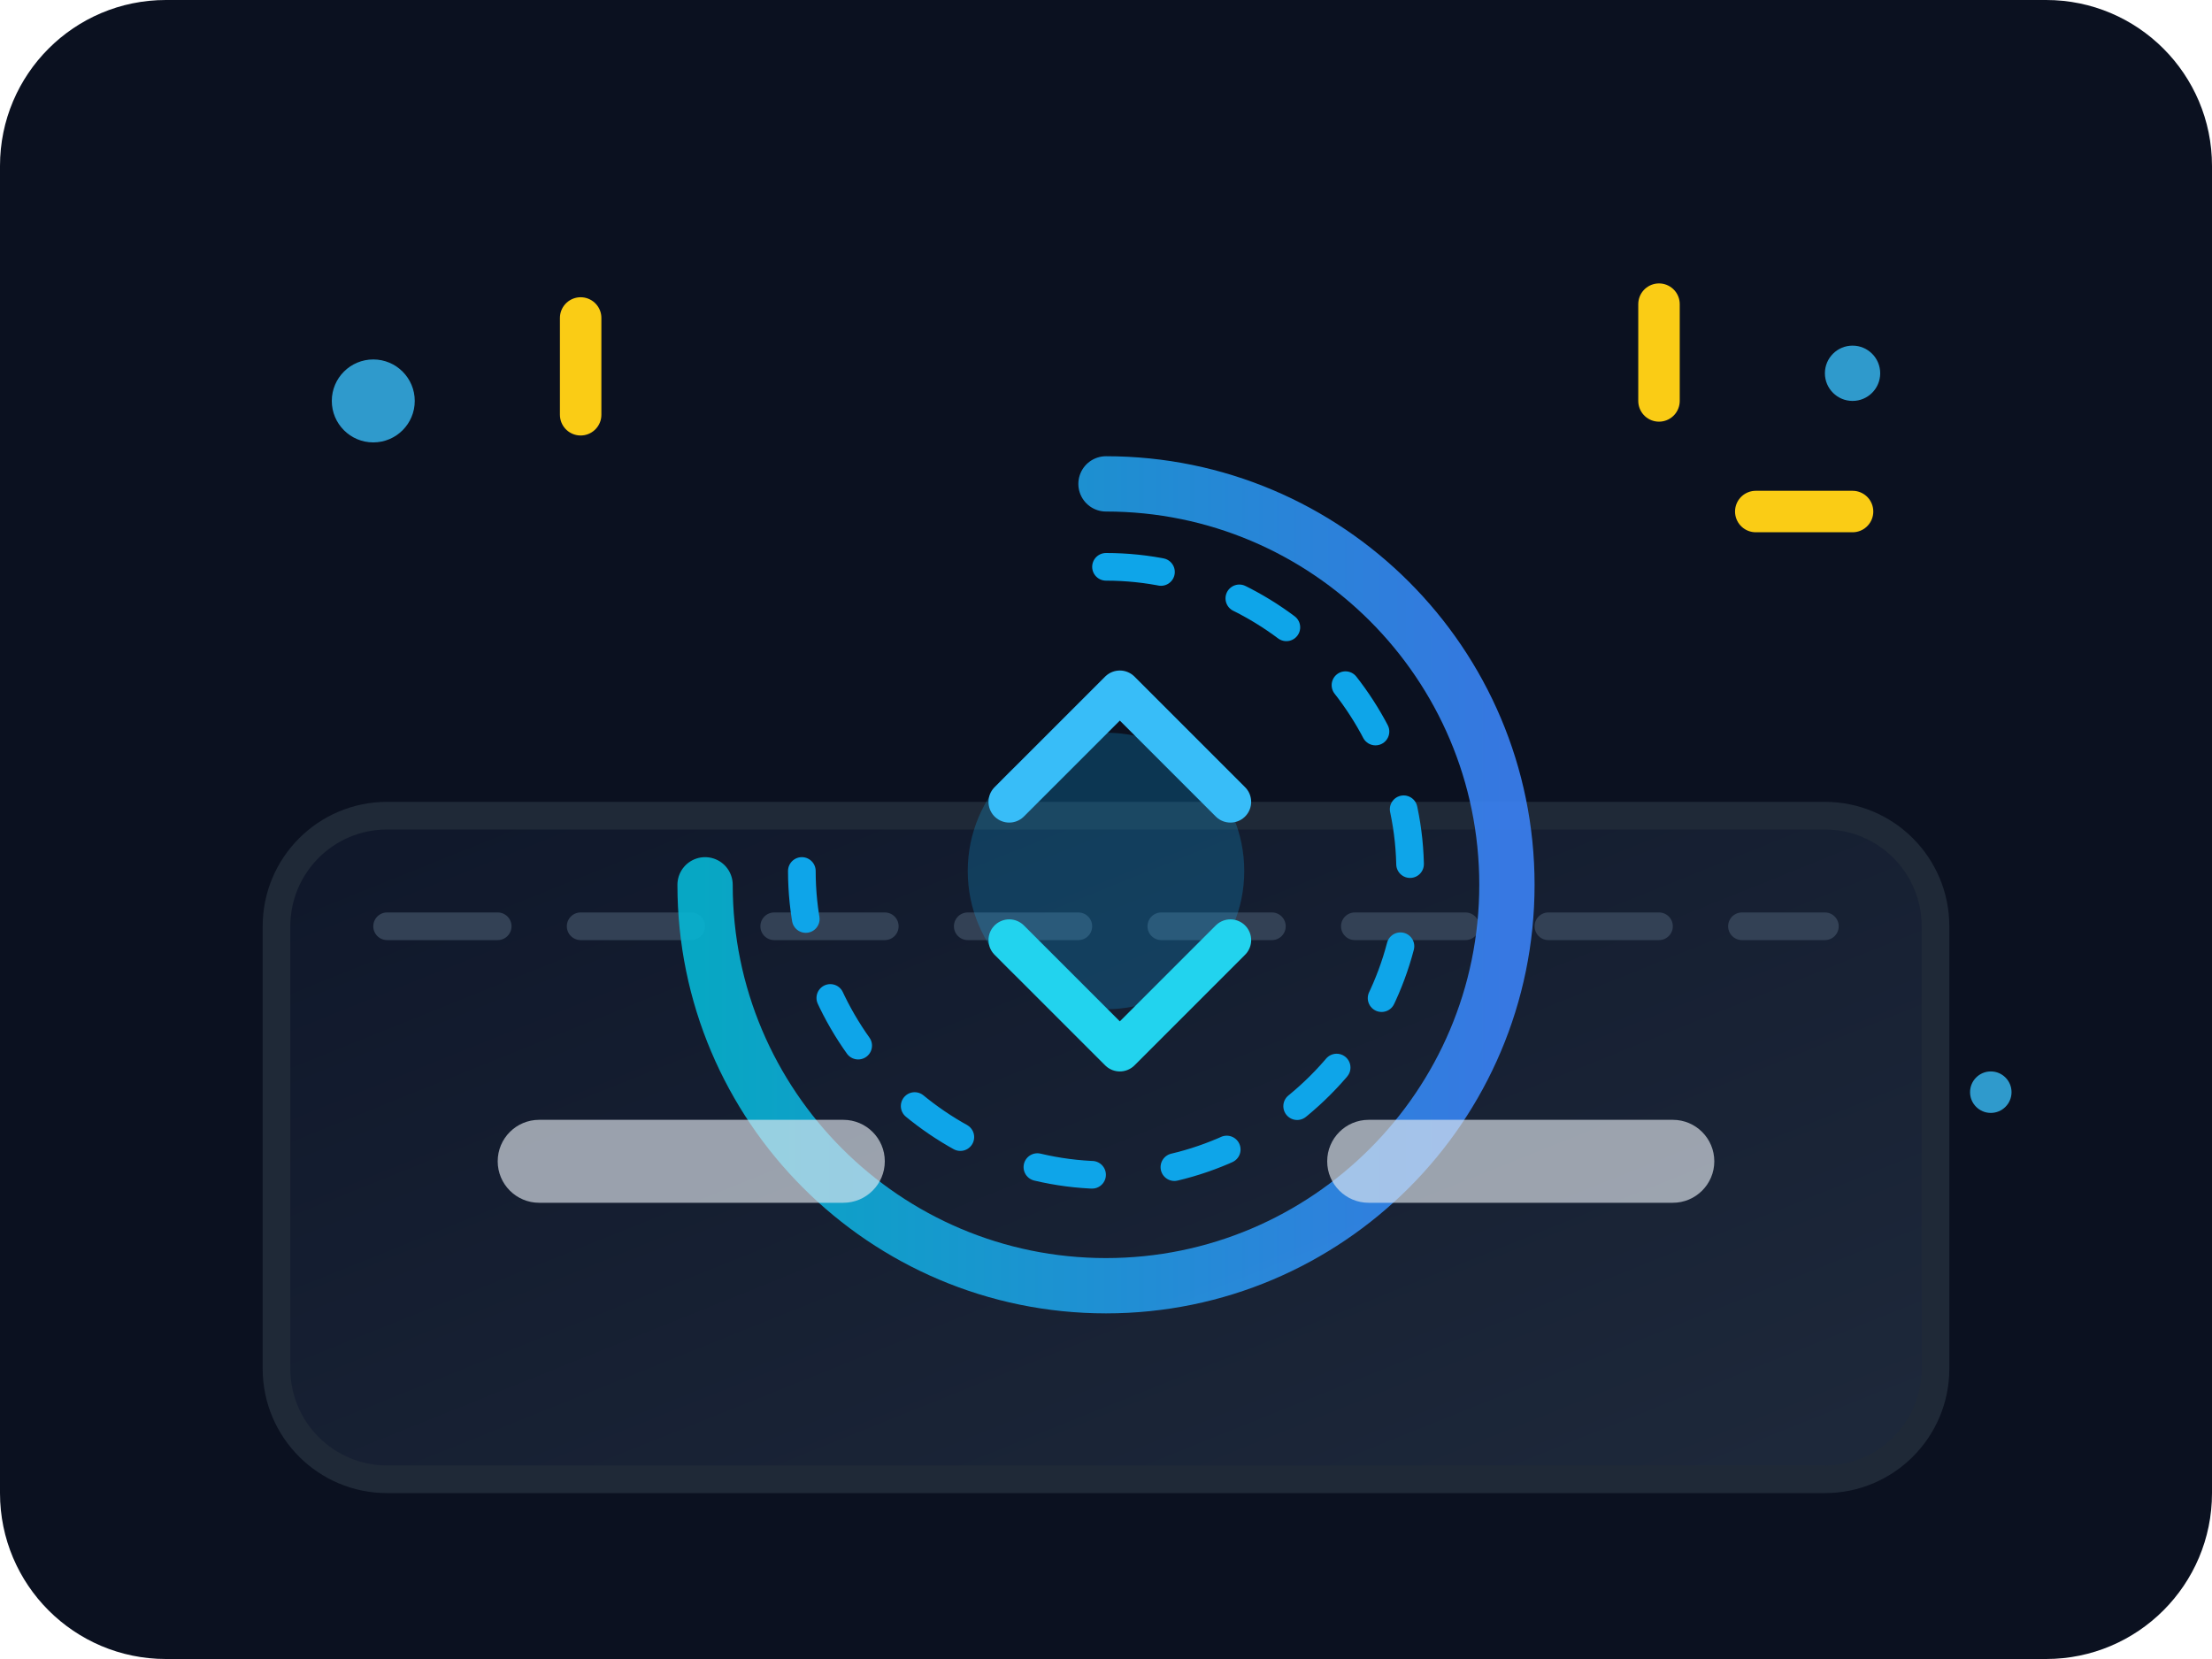
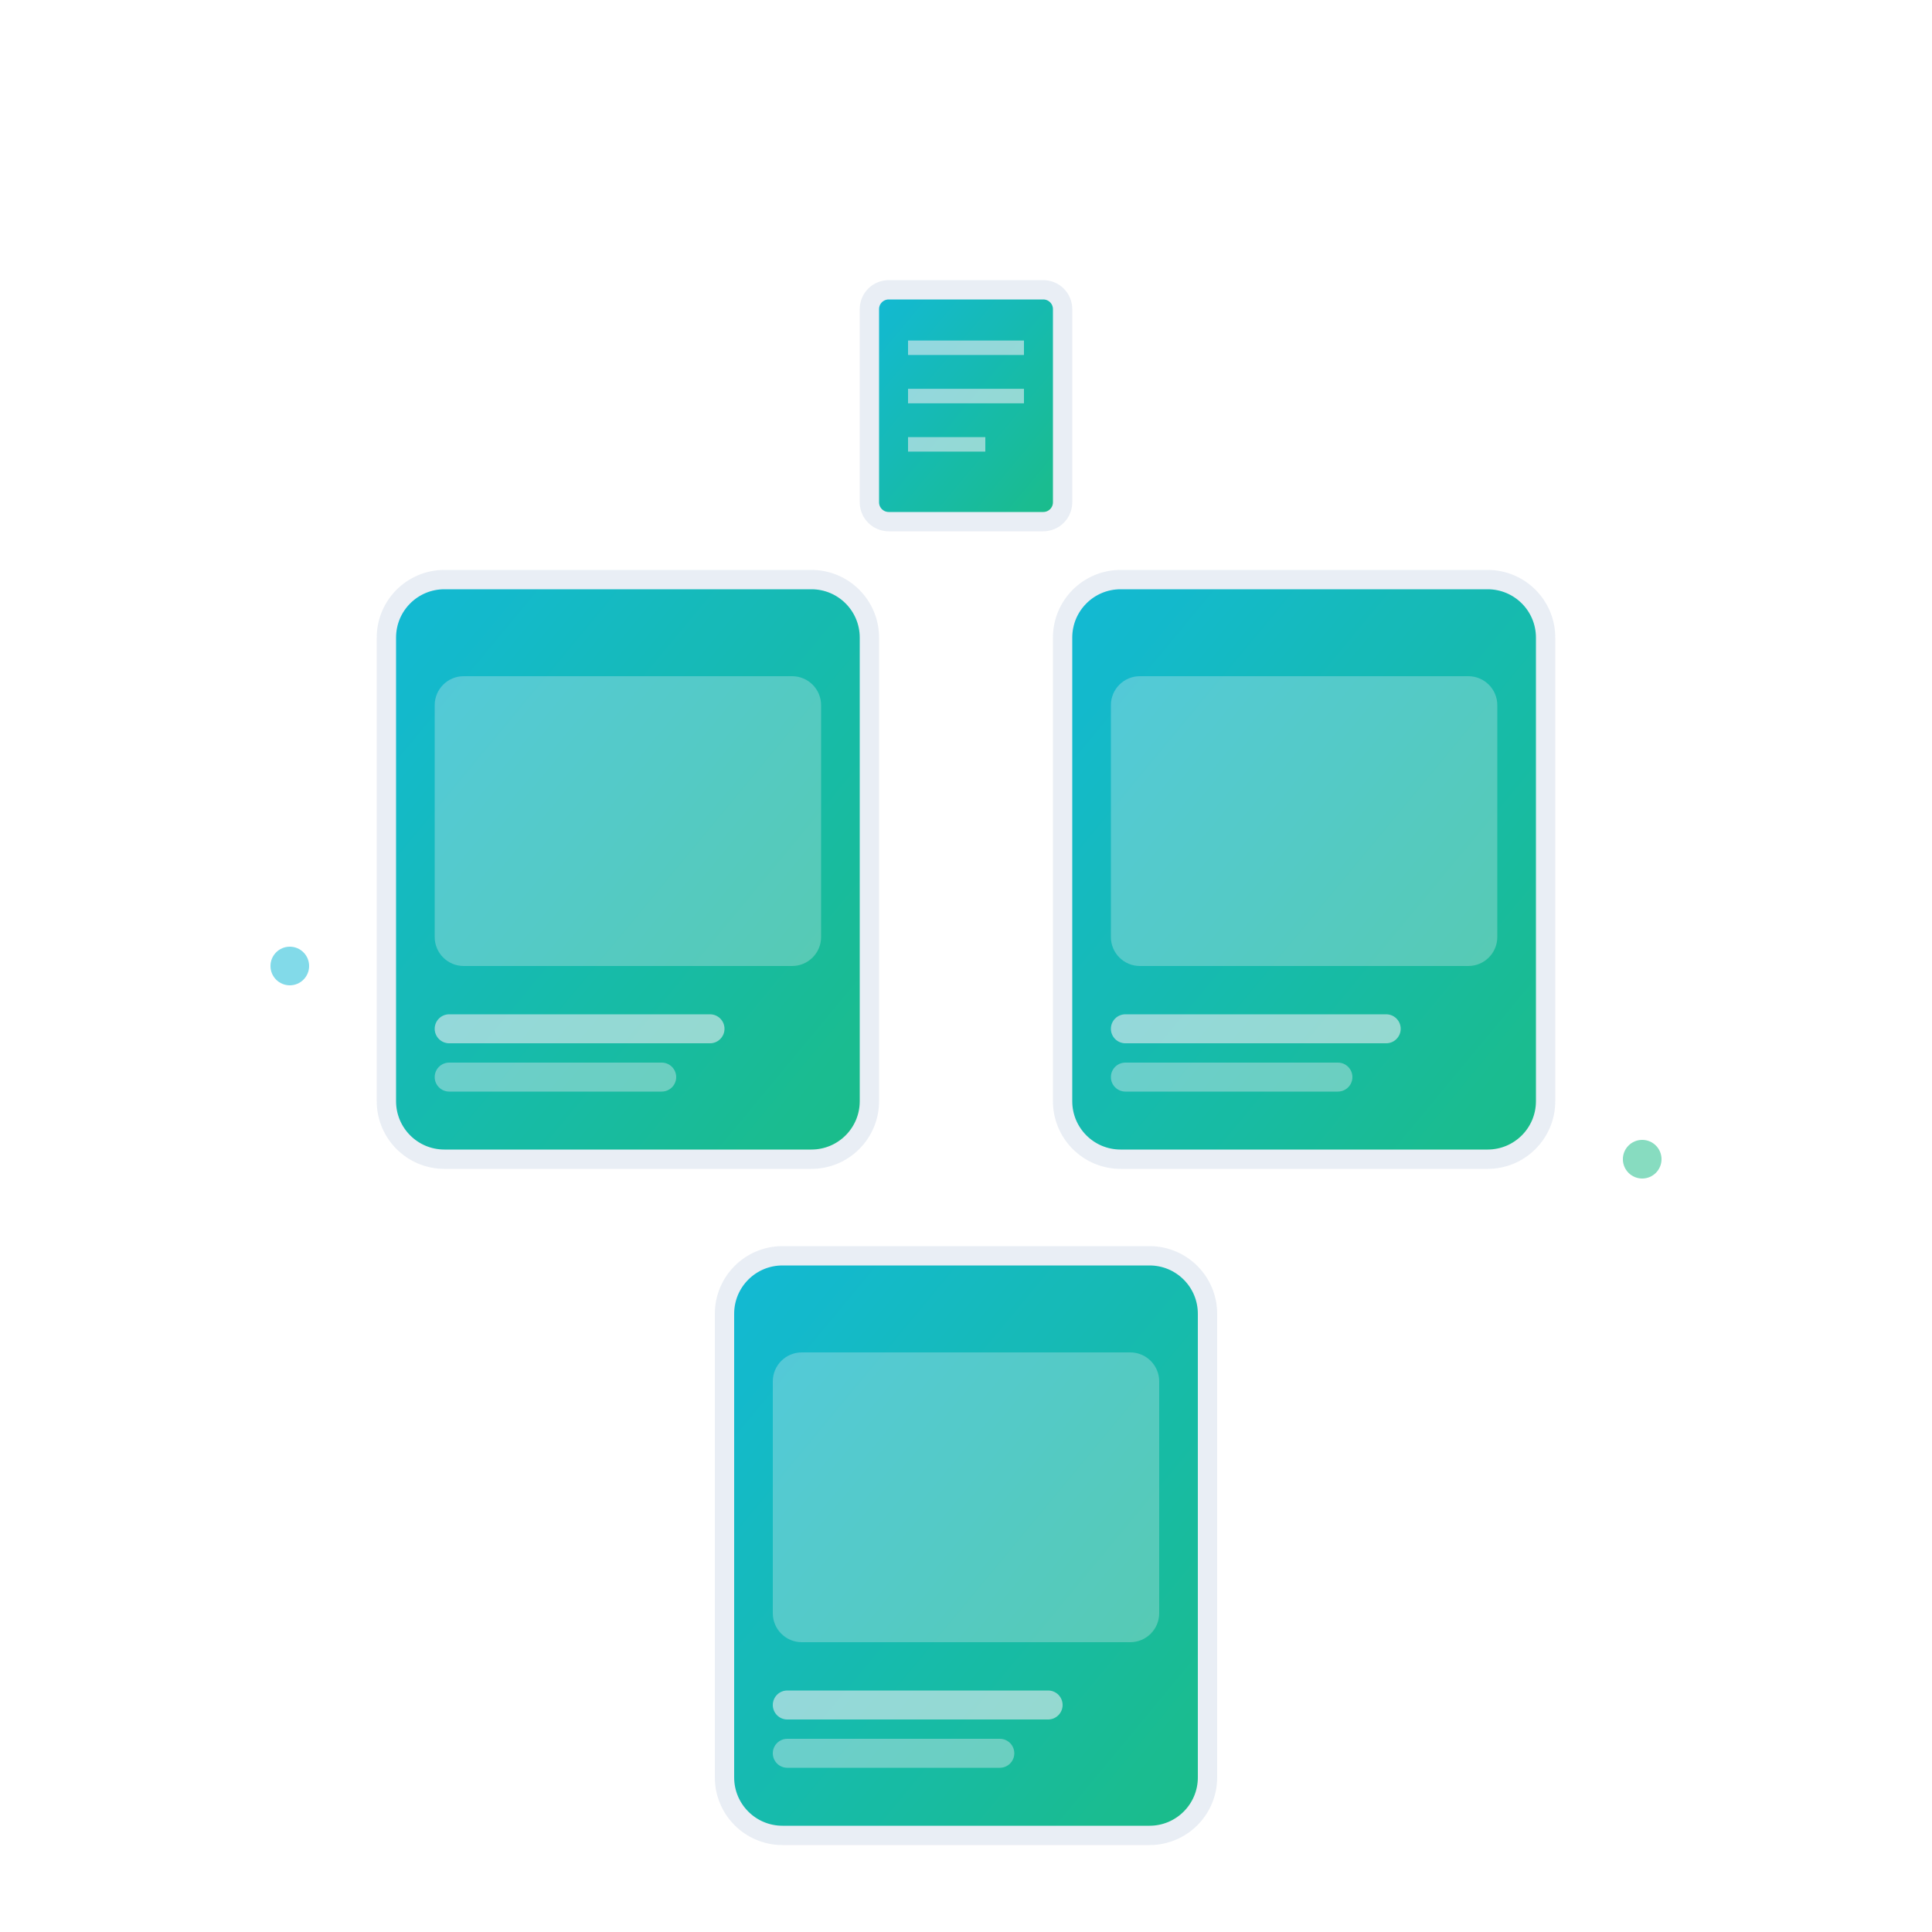
- <svg xmlns="http://www.w3.org/2000/svg" viewBox="0 0 320 240" role="img" aria-labelledby="title desc">
+ <svg xmlns="http://www.w3.org/2000/svg" viewBox="0 0 200 200" fill="none">
  <defs>
-     <linearGradient id="box" x1="0%" y1="0%" x2="100%" y2="100%">
-       <stop offset="0%" stop-color="#0f172a" />
-       <stop offset="100%" stop-color="#1e293b" />
-     </linearGradient>
-     <linearGradient id="glow" x1="0%" y1="0%" x2="100%" y2="0%">
-       <stop offset="0%" stop-color="#06b6d4" stop-opacity="0.9" />
-       <stop offset="100%" stop-color="#3b82f6" stop-opacity="0.9" />
+     <linearGradient id="grad-catalog" x1="0%" y1="0%" x2="100%" y2="100%">
+       <stop offset="0%" style="stop-color:#06B6D4;stop-opacity:1" />
+       <stop offset="100%" style="stop-color:#10B981;stop-opacity:1" />
    </linearGradient>
  </defs>
-   <rect width="320" height="240" rx="24" fill="#0b1120" />
-   <g transform="translate(40 70)">
-     <rect x="0" y="48" width="240" height="96" rx="16" fill="url(#box)" stroke="#1f2937" stroke-width="4" />
-     <path d="M16 64h208" stroke="#334155" stroke-width="4" stroke-linecap="round" stroke-dasharray="16 12" />
-     <path d="M120 0c32 0 58 26 58 58s-26 58-58 58-58-26-58-58" fill="none" stroke="url(#glow)" stroke-width="8" stroke-linecap="round" />
-     <path d="M120 12c24 0 44 20 44 44s-20 44-44 44-44-20-44-44" fill="none" stroke="#0ea5e9" stroke-width="4" stroke-linecap="round" stroke-dasharray="8 12" />
-     <circle cx="120" cy="56" r="20" fill="#0ea5e9" opacity="0.25" />
-     <path d="M106 46l16-16 16 16" fill="none" stroke="#38bdf8" stroke-width="6" stroke-linecap="round" stroke-linejoin="round" />
-     <path d="M106 66l16 16 16-16" fill="none" stroke="#22d3ee" stroke-width="6" stroke-linecap="round" stroke-linejoin="round" />
-     <g fill="#e2e8f0" opacity="0.65">
-       <rect x="32" y="92" width="56" height="12" rx="6" />
-       <rect x="152" y="92" width="56" height="12" rx="6" />
-     </g>
+   <g class="catalog-grid">
+     <rect x="40" y="60" width="50" height="60" rx="6" fill="url(#grad-catalog)" stroke="#E8EDF4" stroke-width="2" opacity="0.95">
+       <animate attributeName="opacity" values="0.95;0.7;0.95" dur="3s" repeatCount="indefinite" />
+     </rect>
+     <rect x="45" y="70" width="40" height="30" rx="3" fill="#E8EDF4" opacity="0.3" />
+     <rect x="45" y="105" width="30" height="3" rx="1.5" fill="#E8EDF4" opacity="0.6" />
+     <rect x="45" y="110" width="25" height="3" rx="1.5" fill="#E8EDF4" opacity="0.4" />
+     <rect x="110" y="60" width="50" height="60" rx="6" fill="url(#grad-catalog)" stroke="#E8EDF4" stroke-width="2" opacity="0.95">
+       <animate attributeName="opacity" values="0.95;0.7;0.95" dur="3s" begin="0.5s" repeatCount="indefinite" />
+     </rect>
+     <rect x="115" y="70" width="40" height="30" rx="3" fill="#E8EDF4" opacity="0.3" />
+     <rect x="115" y="105" width="30" height="3" rx="1.5" fill="#E8EDF4" opacity="0.6" />
+     <rect x="115" y="110" width="25" height="3" rx="1.5" fill="#E8EDF4" opacity="0.4" />
+     <rect x="75" y="130" width="50" height="60" rx="6" fill="url(#grad-catalog)" stroke="#E8EDF4" stroke-width="2" opacity="0.95">
+       <animate attributeName="opacity" values="0.95;0.7;0.95" dur="3s" begin="1s" repeatCount="indefinite" />
+     </rect>
+     <rect x="80" y="140" width="40" height="30" rx="3" fill="#E8EDF4" opacity="0.3" />
+     <rect x="80" y="175" width="30" height="3" rx="1.5" fill="#E8EDF4" opacity="0.6" />
+     <rect x="80" y="180" width="25" height="3" rx="1.5" fill="#E8EDF4" opacity="0.4" />
  </g>
-   <g fill="#38bdf8" opacity="0.8">
-     <circle cx="54" cy="58" r="6" />
-     <circle cx="268" cy="54" r="4" />
-     <circle cx="288" cy="158" r="3" />
+   <g transform="translate(90, 30)">
+     <rect x="0" y="0" width="20" height="24" rx="2" fill="url(#grad-catalog)" stroke="#E8EDF4" stroke-width="2" opacity="0.95" />
+     <line x1="4" y1="6" x2="16" y2="6" stroke="#E8EDF4" stroke-width="1.5" opacity="0.6" />
+     <line x1="4" y1="11" x2="16" y2="11" stroke="#E8EDF4" stroke-width="1.5" opacity="0.6" />
+     <line x1="4" y1="16" x2="12" y2="16" stroke="#E8EDF4" stroke-width="1.5" opacity="0.6" />
  </g>
-   <g stroke="#facc15" stroke-width="6" stroke-linecap="round">
-     <path d="M84 46v14" />
-     <path d="M240 44v14" />
-     <path d="M254 74h14" />
-   </g>
+   <circle cx="30" cy="100" r="2" fill="#06B6D4" opacity="0.5">
+     <animate attributeName="cy" values="100;80;100" dur="4s" repeatCount="indefinite" />
+   </circle>
+   <circle cx="170" cy="120" r="2" fill="#10B981" opacity="0.5">
+     <animate attributeName="cy" values="120;100;120" dur="3.5s" repeatCount="indefinite" />
+   </circle>
</svg>
